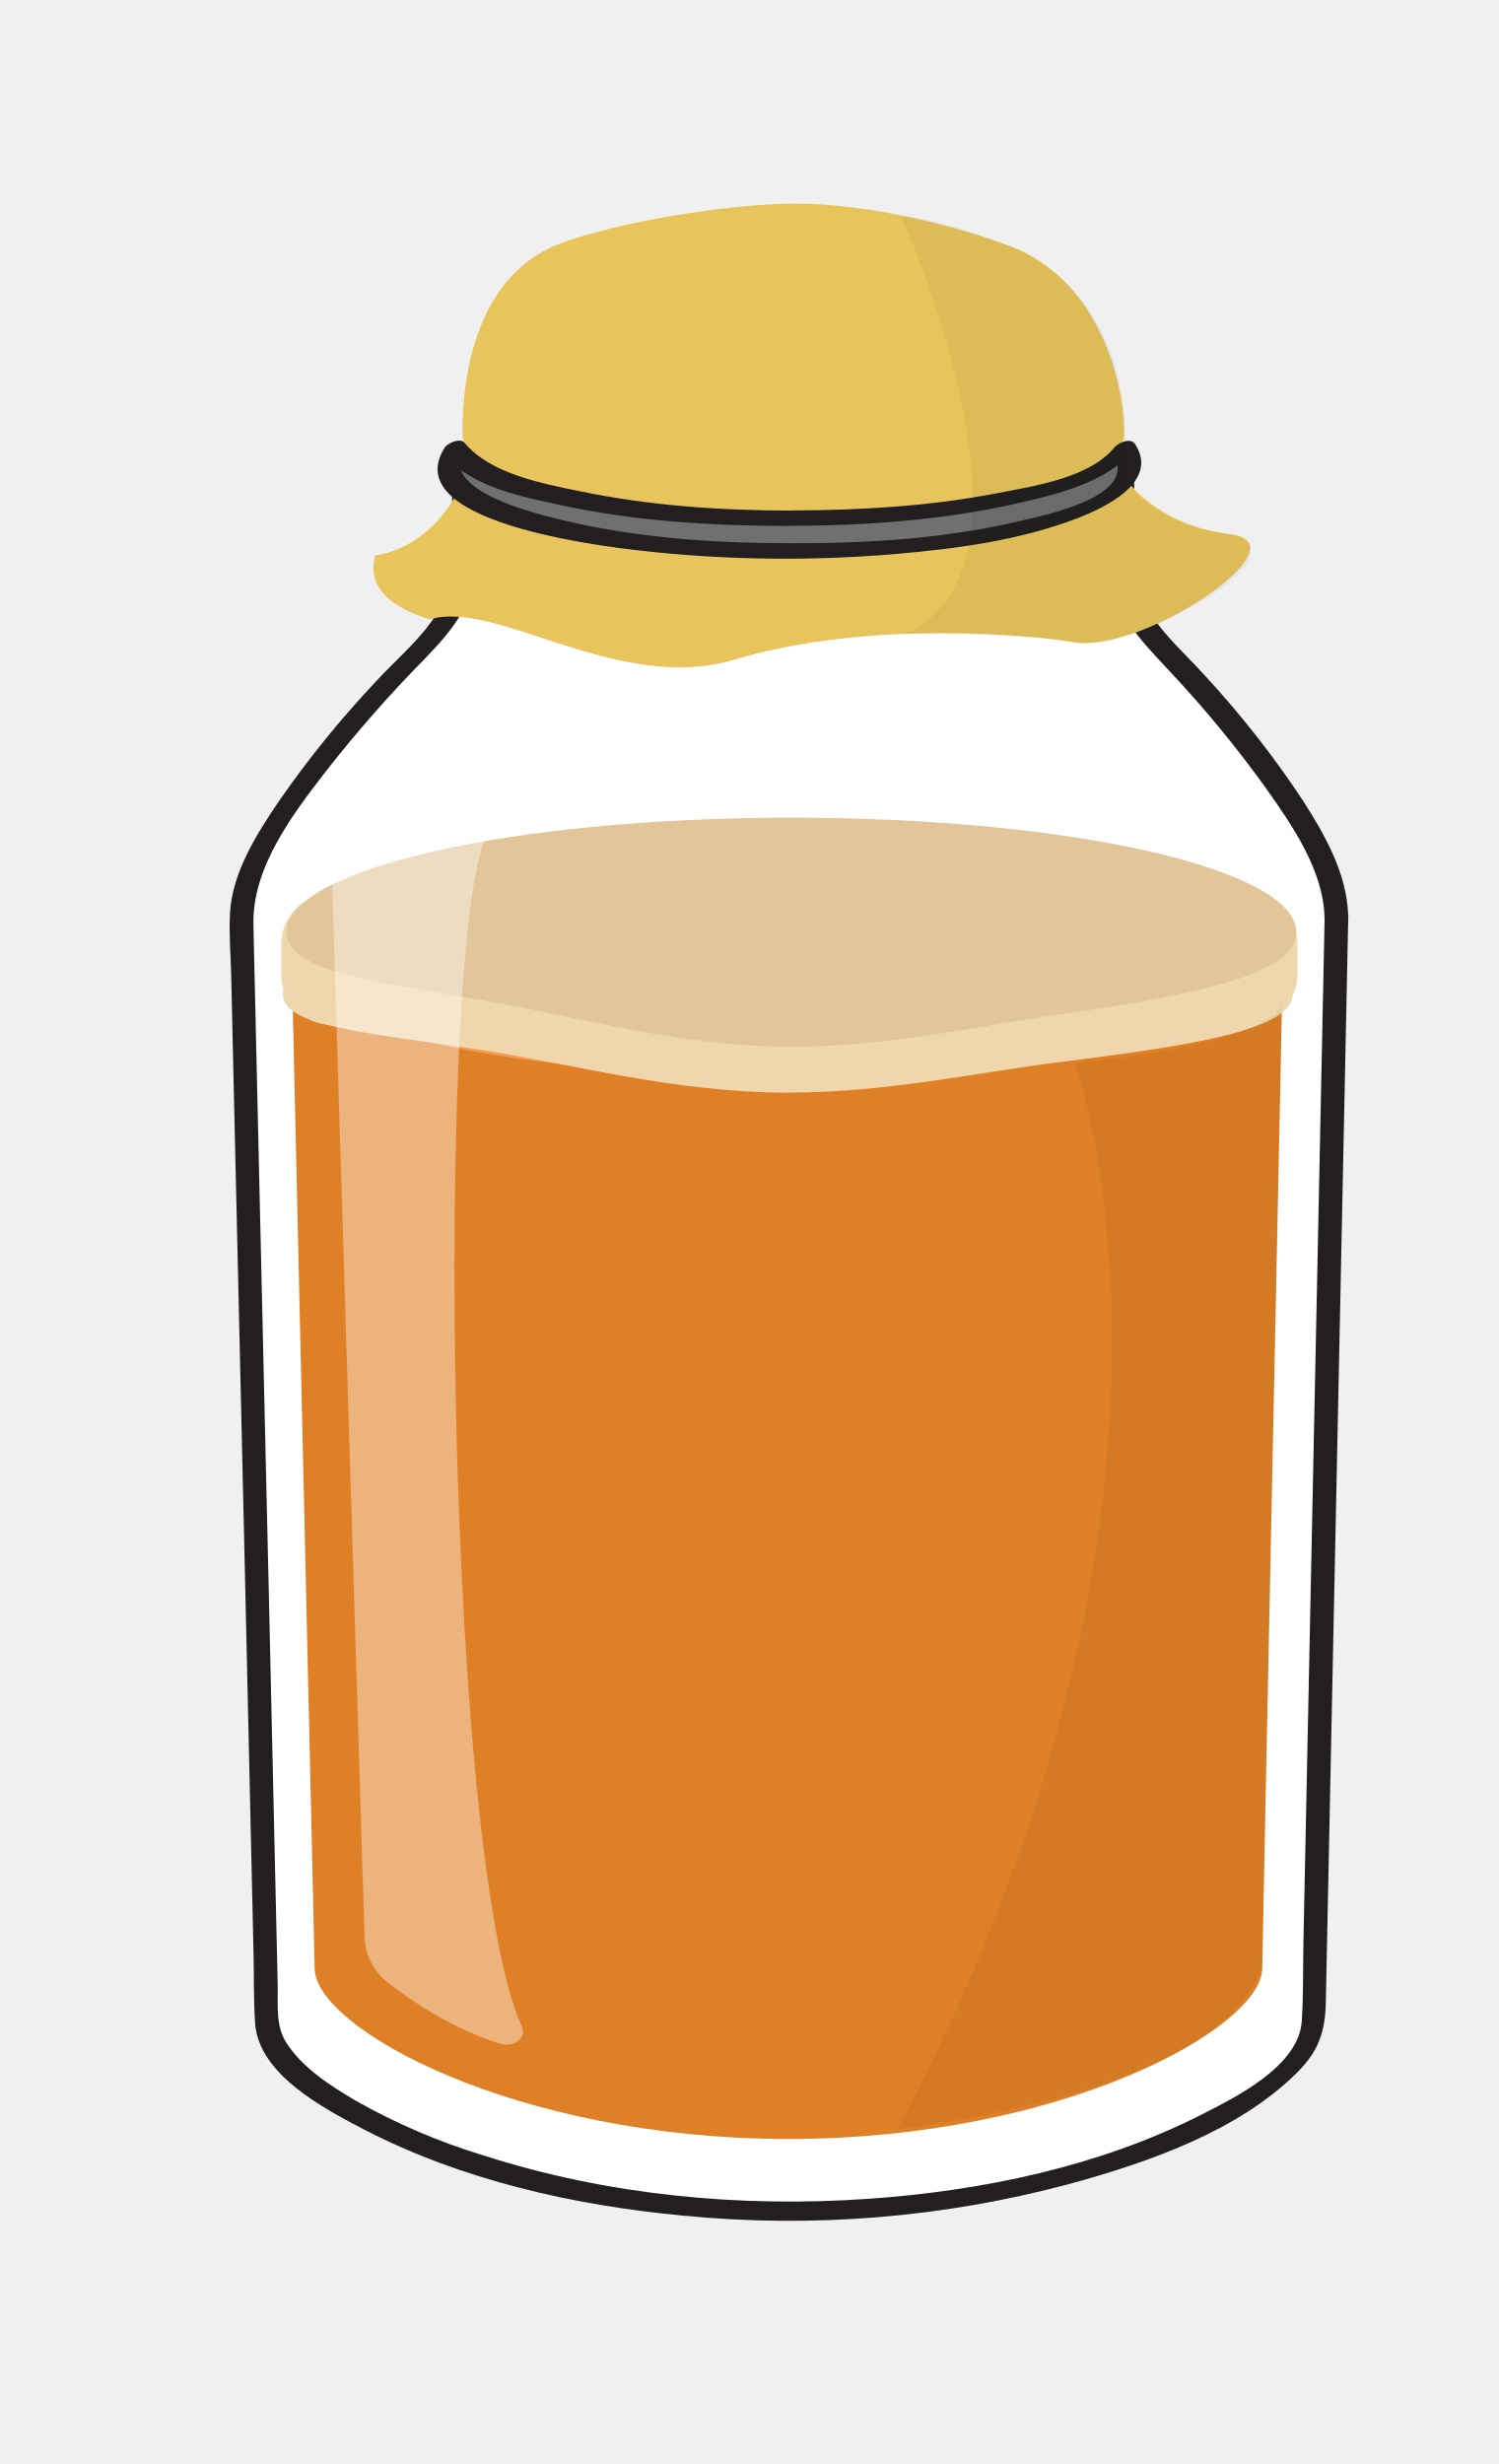
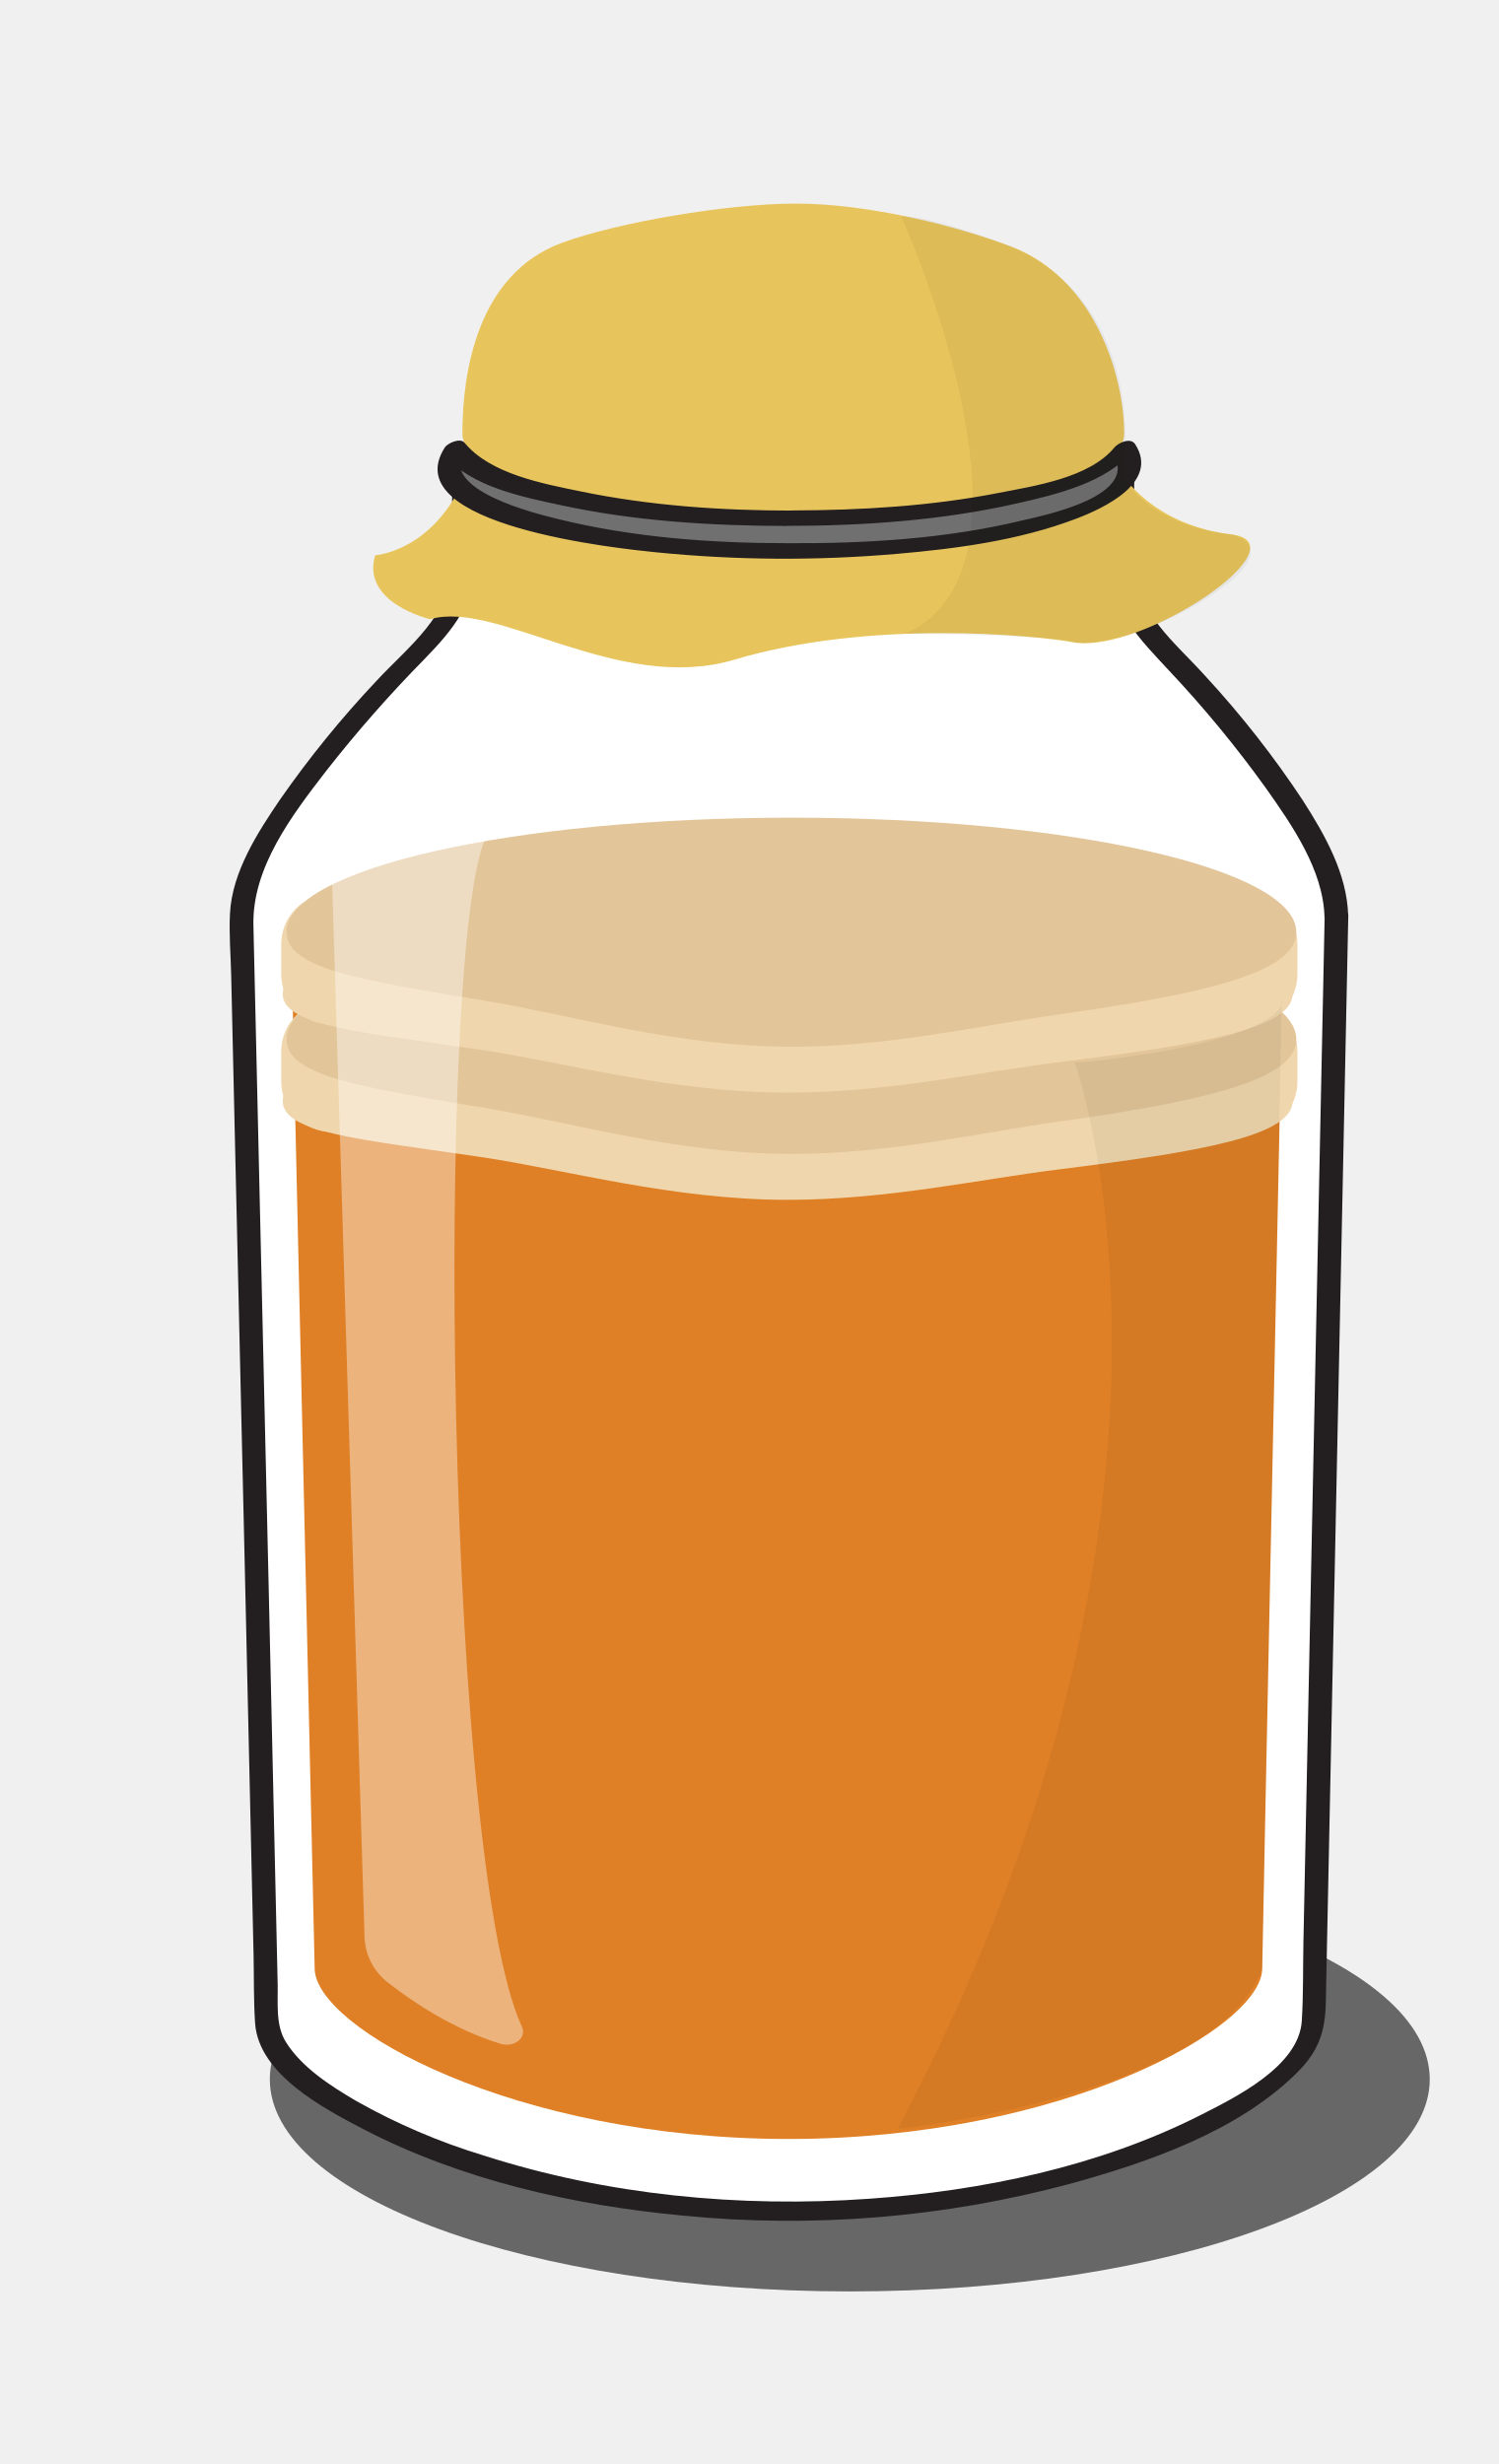
<svg xmlns="http://www.w3.org/2000/svg" id="Layer_1" data-name="Layer 1" viewBox="0 0 311.45 512.17">
  <defs>
-     <style>.cls-1,.cls-9{fill:#fff;}.cls-2{fill:#231f20;}.cls-3{fill:#e8c55c;}.cls-4{fill:#df8026;}.cls-5{fill:#f49c53;}.cls-6{fill:#efd6ac;}.cls-7{fill:#e2c599;}.cls-8{opacity:0.05;}.cls-9{opacity:0.4;}.cls-10{fill:#707071;}</style>
+     <style>.cls-1{fill:#666766;}.cls-10,.cls-2{fill:#fff;}.cls-3{fill:#231f20;}.cls-4{fill:#e8c55c;}.cls-5{fill:#df8026;}.cls-6{fill:#f49c53;}.cls-7{fill:#efd6ac;}.cls-8{fill:#e2c599;}.cls-9{opacity:0.05;}.cls-10{opacity:0.4;}.cls-11{fill:#707071;}</style>
  </defs>
-   <path class="cls-1" d="M277.79,190.46c0-17.13-26.81-46.52-38.8-58.81a20,20,0,0,1-5.67-14V99.22H96.43v18.33a20,20,0,0,1-5.86,14.14c-12.44,12.41-40.36,42.12-40.36,58.77,0,0,5.24,229.54,5.24,230,0,13.7,46,39.18,108.79,39.18S273,434.13,273,420.43C273,419.89,277.79,190.46,277.79,190.46Z" />
-   <path class="cls-2" d="M280.25,190.28c-.23-8.65-4.85-16.77-9.4-23.87a203.37,203.37,0,0,0-20.23-25.82c-6.43-7.17-14.59-13.23-14.84-23.66-.15-6,0-11.93,0-17.89,0-1.3-1.21-1.77-2.33-1.77H96.56c-1.07,0-2.59,1-2.59,2.13,0,5.91.09,11.83,0,17.74-.16,10.82-9,17.13-15.77,24.45a215.07,215.07,0,0,0-20,24.62c-4.67,6.86-9.94,15.07-10.39,23.61-.23,4.27.15,8.64.25,12.91q.36,16.08.73,32.15,2,85.74,3.92,171.49c.1,4.71,0,9.48.32,14.18.72,10.62,14.28,17.73,22.47,22,20.42,10.61,43.81,15.88,66.59,18a225.27,225.27,0,0,0,80.26-6.6c16.31-4.47,35-10.92,47.3-23.15,4.48-4.46,5.83-8.58,5.95-14.52q.66-32.47,1.34-65l3.27-157.86.07-3.18c.05-2.71-4.87-2.08-4.92.36q-1.4,67.1-2.78,134.18-.81,39.42-1.63,78.85c-.11,5.46,0,11-.34,16.44-.59,9.45-13.82,15.9-21,19.55-21.18,10.73-45.43,15.77-69,17.42-26.84,1.89-54.39-.75-80.07-9A131,131,0,0,1,74,436.68c-5.27-3.1-11.17-6.86-14.52-12.14-2.27-3.58-1.66-8.09-1.76-12.16Q55.9,331.1,54,249.81l-1.32-57.52c-.27-12,8.07-22.9,15.09-32A274.09,274.09,0,0,1,88.23,137c6.09-6.27,10.57-11.72,10.66-20.9,0-5.68,0-11.37,0-17l-2.59,2.14H233.19l-2.33-1.78c0,5.89-.07,11.78,0,17.67.12,10,5.88,15.48,12.21,22.32a239.41,239.41,0,0,1,20.05,24.33c5.45,7.71,12,17.11,12.21,26.92C275.4,193.36,280.31,192.71,280.25,190.28Z" />
-   <path class="cls-3" d="M233.69,90.15c0,20.09-137.57,20.09-137.57,0,0-12.35,2.88-33.09,20.67-39.67,11.15-4.12,34.06-8.16,48.69-8.16,15.12,0,33.55,4.67,44.9,9C227.56,58,233.69,78.05,233.69,90.15Z" />
-   <path class="cls-4" d="M266.66,200.93c0-15.51-206-15.07-206,0,0,0,4.75,207.81,4.75,208.2,0,12.41,41.59,35.48,98.49,35.48s98.49-23.07,98.49-35.48C262.35,408.65,266.66,200.93,266.66,200.93Z" />
-   <ellipse class="cls-5" cx="163.34" cy="200.81" rx="102.5" ry="22.89" />
-   <path class="cls-6" d="M268.69,206.62c0,7.26-19.32,10.52-48.46,14.16-16.31,2-35.7,6.34-56.49,6.34-23.91,0-45.95-6.24-63.59-8.87-25.14-3.74-41.37-5-41.37-11.63,0-11.31,47-20.49,105-20.49S268.69,195.31,268.69,206.62Z" />
-   <rect class="cls-6" x="58.46" y="185.8" width="211.24" height="27.18" rx="10.43" ry="10.43" />
-   <path class="cls-7" d="M269.47,193.77c0,8.55-19.86,12.93-49.69,17.13-16.05,2.26-35,6.68-55.26,6.68-23.39,0-45-6.41-62.45-9.35-25.79-4.34-42.51-6.61-42.51-14.46,0-13.15,47-23.81,105-23.81S269.47,180.62,269.47,193.77Z" />
-   <path class="cls-8" d="M223.43,220.88s32.73,90.27-36.83,221.65c0,0,66.25-7,75.75-33.4l4.09-201.58c.8,2.62-4.12,5.59-11.31,7.82C245.56,218.33,232.05,220.24,223.43,220.88Z" />
-   <path class="cls-9" d="M68.6,169l7.19,234a12.47,12.47,0,0,0,5.13,9.31c5,3.89,13.36,9.52,23.11,12.51,2.84.87,5.53-1.23,4.47-3.53C91.59,384.72,90.31,175.64,102.79,172,102.79,172,77.74,165.29,68.6,169Z" />
-   <path class="cls-3" d="M234,99.55s6.32,9.64,21.89,11.52-18.44,25-32.83,22.43c-8-1.44-42.15-4.82-70.48,3.64-24,7.16-49.3-12.51-63.15-8.43,0,0-14.4-3.33-11.44-13.29,0,0,15.69-1,21-23.57S234,99.55,234,99.55Z" />
-   <path class="cls-10" d="M164.08,107.74c-34.54,0-63.3-6.21-69.61-14.43a5.58,5.58,0,0,0-1.29,3.39c0,9.84,31.74,17.82,70.9,17.82S235,106.54,235,96.7a5.59,5.59,0,0,0-1.3-3.39C227.38,101.53,198.62,107.74,164.08,107.74Z" />
-   <path class="cls-2" d="M164.79,106.13c-14.77,0-29.66-1-44.15-4-7.73-1.59-18.73-3.6-24.08-10.11-.89-1.09-3.52.09-4.1,1-10.45,16.31,36.79,21.06,44,21.79a269.2,269.2,0,0,0,49.82.33c12.59-1.08,25.61-2.82,37.48-7.34,5.78-2.2,17.27-7.59,12.22-15.46-.93-1.47-3.47-.35-4.33.68-5.19,6.33-16.7,8-24.18,9.46-14,2.73-28.42,3.58-42.7,3.62-2.06,0-4.69,3.22-1.42,3.21,16.06,0,32.32-1.11,48-4.66,8.15-1.85,18.73-4.31,24.32-11.11l-4.33.68c5.67,8.84-13.88,12.82-19,14C196.56,112,180,113,163.83,112.91c-15.93,0-32.22-1.18-47.74-5-4.54-1.11-25-6-19.6-14.35l-4.11,1c5.48,6.66,16.45,8.78,24.37,10.48,15.28,3.29,31,4.24,46.62,4.29C165.43,109.35,168.06,106.14,164.79,106.13Z" />
-   <path class="cls-8" d="M187.33,45s32.72,72.27.93,86.72c0,0,33.26.39,34.75,1.76.49.46,8.21.23,16.93-3.46,13.14-5.54,27.26-15.75,15.9-19,0,0-15-.73-22.52-11.85,0,0,6.38-34.78-22.94-47.86C210.38,51.36,193.11,44.54,187.33,45Z" />
+   <ellipse class="cls-1" cx="176.65" cy="432.2" rx="120.56" ry="44.1" />
+   <path class="cls-2" d="M277.79,190.46c0-17.13-26.81-46.52-38.8-58.81a20,20,0,0,1-5.67-14V99.22H96.43v18.33a20,20,0,0,1-5.86,14.14c-12.44,12.41-40.36,42.12-40.36,58.77,0,0,5.24,229.54,5.24,230,0,13.7,46,39.18,108.79,39.18S273,434.13,273,420.43C273,419.89,277.79,190.46,277.79,190.46Z" />
+   <path class="cls-3" d="M280.25,190.28c-.23-8.65-4.85-16.77-9.4-23.87a203.37,203.37,0,0,0-20.23-25.82c-6.43-7.17-14.59-13.23-14.84-23.66-.15-6,0-11.93,0-17.89,0-1.3-1.21-1.77-2.33-1.77H96.56c-1.07,0-2.59,1-2.59,2.13,0,5.91.09,11.83,0,17.74-.16,10.82-9,17.13-15.77,24.45a215.07,215.07,0,0,0-20,24.62c-4.67,6.86-9.94,15.07-10.39,23.61-.23,4.27.15,8.64.25,12.91q.36,16.08.73,32.15,2,85.74,3.92,171.49c.1,4.71,0,9.48.32,14.18.72,10.62,14.28,17.73,22.47,22,20.42,10.61,43.81,15.88,66.59,18a225.27,225.27,0,0,0,80.26-6.6c16.31-4.47,35-10.92,47.3-23.15,4.48-4.46,5.83-8.58,5.95-14.52q.66-32.47,1.34-65l3.27-157.86.07-3.18c.05-2.71-4.87-2.08-4.92.36q-1.4,67.1-2.78,134.18-.81,39.42-1.63,78.85c-.11,5.46,0,11-.34,16.44-.59,9.45-13.82,15.9-21,19.55-21.18,10.73-45.43,15.77-69,17.42-26.84,1.89-54.39-.75-80.07-9A131,131,0,0,1,74,436.68c-5.27-3.1-11.17-6.86-14.52-12.14-2.27-3.58-1.66-8.09-1.76-12.16Q55.9,331.1,54,249.81l-1.32-57.52c-.27-12,8.07-22.9,15.09-32A274.09,274.09,0,0,1,88.23,137c6.09-6.27,10.57-11.72,10.66-20.9,0-5.68,0-11.37,0-17l-2.59,2.14H233.19l-2.33-1.78c0,5.89-.07,11.78,0,17.67.12,10,5.88,15.48,12.21,22.32a239.41,239.41,0,0,1,20.05,24.33c5.45,7.71,12,17.11,12.21,26.92C275.4,193.36,280.31,192.71,280.25,190.28Z" />
+   <path class="cls-4" d="M233.69,90.15c0,20.09-137.57,20.09-137.57,0,0-12.35,2.88-33.09,20.67-39.67,11.15-4.12,34.06-8.16,48.69-8.16,15.12,0,33.55,4.67,44.9,9C227.56,58,233.69,78.05,233.69,90.15Z" />
+   <path class="cls-5" d="M266.66,200.93c0-15.51-206-15.07-206,0,0,0,4.75,207.81,4.75,208.2,0,12.41,41.59,35.48,98.49,35.48s98.49-23.07,98.49-35.48C262.35,408.65,266.66,200.93,266.66,200.93Z" />
+   <ellipse class="cls-6" cx="163.34" cy="200.81" rx="102.5" ry="22.89" />
+   <path class="cls-7" d="M268.69,228.9c0,7.26-19.32,10.52-48.46,14.16-16.31,2-35.7,6.34-56.49,6.34-23.91,0-45.95-6.24-63.59-8.87-25.14-3.74-41.37-5-41.37-11.63,0-11.31,47-20.49,105-20.49S268.69,217.59,268.69,228.9Z" />
+   <rect class="cls-7" x="58.46" y="208.09" width="211.24" height="27.18" rx="10.43" ry="10.43" />
+   <path class="cls-8" d="M269.47,216.05c0,8.55-19.86,12.93-49.69,17.13-16.05,2.26-35,6.68-55.26,6.68-23.39,0-45-6.41-62.45-9.35-25.79-4.34-42.51-6.61-42.51-14.46,0-13.15,47-23.81,105-23.81S269.47,202.9,269.47,216.05Z" />
+   <path class="cls-7" d="M268.69,206.62c0,7.26-19.32,10.52-48.46,14.16-16.31,2-35.7,6.34-56.49,6.34-23.91,0-45.95-6.24-63.59-8.87-25.14-3.74-41.37-5-41.37-11.63,0-11.31,47-20.49,105-20.49S268.69,195.31,268.69,206.62Z" />
+   <rect class="cls-7" x="58.46" y="185.8" width="211.24" height="27.18" rx="10.43" ry="10.43" />
+   <path class="cls-8" d="M269.47,193.77c0,8.55-19.86,12.93-49.69,17.13-16.05,2.26-35,6.68-55.26,6.68-23.39,0-45-6.41-62.45-9.35-25.79-4.34-42.51-6.61-42.51-14.46,0-13.15,47-23.81,105-23.81S269.47,180.62,269.47,193.77Z" />
+   <path class="cls-9" d="M223.43,220.88s32.73,90.27-36.83,221.65c0,0,66.25-7,75.75-33.4l4.09-201.58c.8,2.62-4.12,5.59-11.31,7.82C245.56,218.33,232.05,220.24,223.43,220.88Z" />
+   <path class="cls-10" d="M68.6,169l7.19,234a12.47,12.47,0,0,0,5.13,9.31c5,3.89,13.36,9.52,23.11,12.51,2.84.87,5.53-1.23,4.47-3.53C91.59,384.72,90.31,175.64,102.79,172,102.79,172,77.74,165.29,68.6,169Z" />
+   <path class="cls-4" d="M234,99.55s6.32,9.64,21.89,11.52-18.44,25-32.83,22.43c-8-1.44-42.15-4.82-70.48,3.64-24,7.16-49.3-12.51-63.15-8.43,0,0-14.4-3.33-11.44-13.29,0,0,15.69-1,21-23.57S234,99.55,234,99.55Z" />
+   <path class="cls-11" d="M164.08,107.74c-34.54,0-63.3-6.21-69.61-14.43a5.58,5.58,0,0,0-1.29,3.39c0,9.84,31.74,17.82,70.9,17.82S235,106.54,235,96.7a5.59,5.59,0,0,0-1.3-3.39C227.38,101.53,198.62,107.74,164.08,107.74Z" />
+   <path class="cls-3" d="M164.79,106.13c-14.77,0-29.66-1-44.15-4-7.73-1.59-18.73-3.6-24.08-10.11-.89-1.09-3.52.09-4.1,1-10.45,16.31,36.79,21.06,44,21.79a269.2,269.2,0,0,0,49.82.33c12.59-1.08,25.61-2.82,37.48-7.34,5.78-2.2,17.27-7.59,12.22-15.46-.93-1.47-3.47-.35-4.33.68-5.19,6.33-16.7,8-24.18,9.46-14,2.73-28.42,3.58-42.7,3.62-2.06,0-4.69,3.22-1.42,3.21,16.06,0,32.32-1.11,48-4.66,8.15-1.85,18.73-4.31,24.32-11.11l-4.33.68c5.67,8.84-13.88,12.82-19,14C196.56,112,180,113,163.83,112.91c-15.93,0-32.22-1.18-47.74-5-4.54-1.11-25-6-19.6-14.35l-4.11,1c5.48,6.66,16.45,8.78,24.37,10.48,15.28,3.29,31,4.24,46.62,4.29C165.43,109.35,168.06,106.14,164.79,106.13Z" />
+   <path class="cls-9" d="M187.33,45s32.72,72.27.93,86.72c0,0,33.26.39,34.75,1.76.49.46,8.21.23,16.93-3.46,13.14-5.54,27.26-15.75,15.9-19,0,0-15-.73-22.52-11.85,0,0,6.38-34.78-22.94-47.86C210.38,51.36,193.11,44.54,187.33,45Z" />
</svg>
